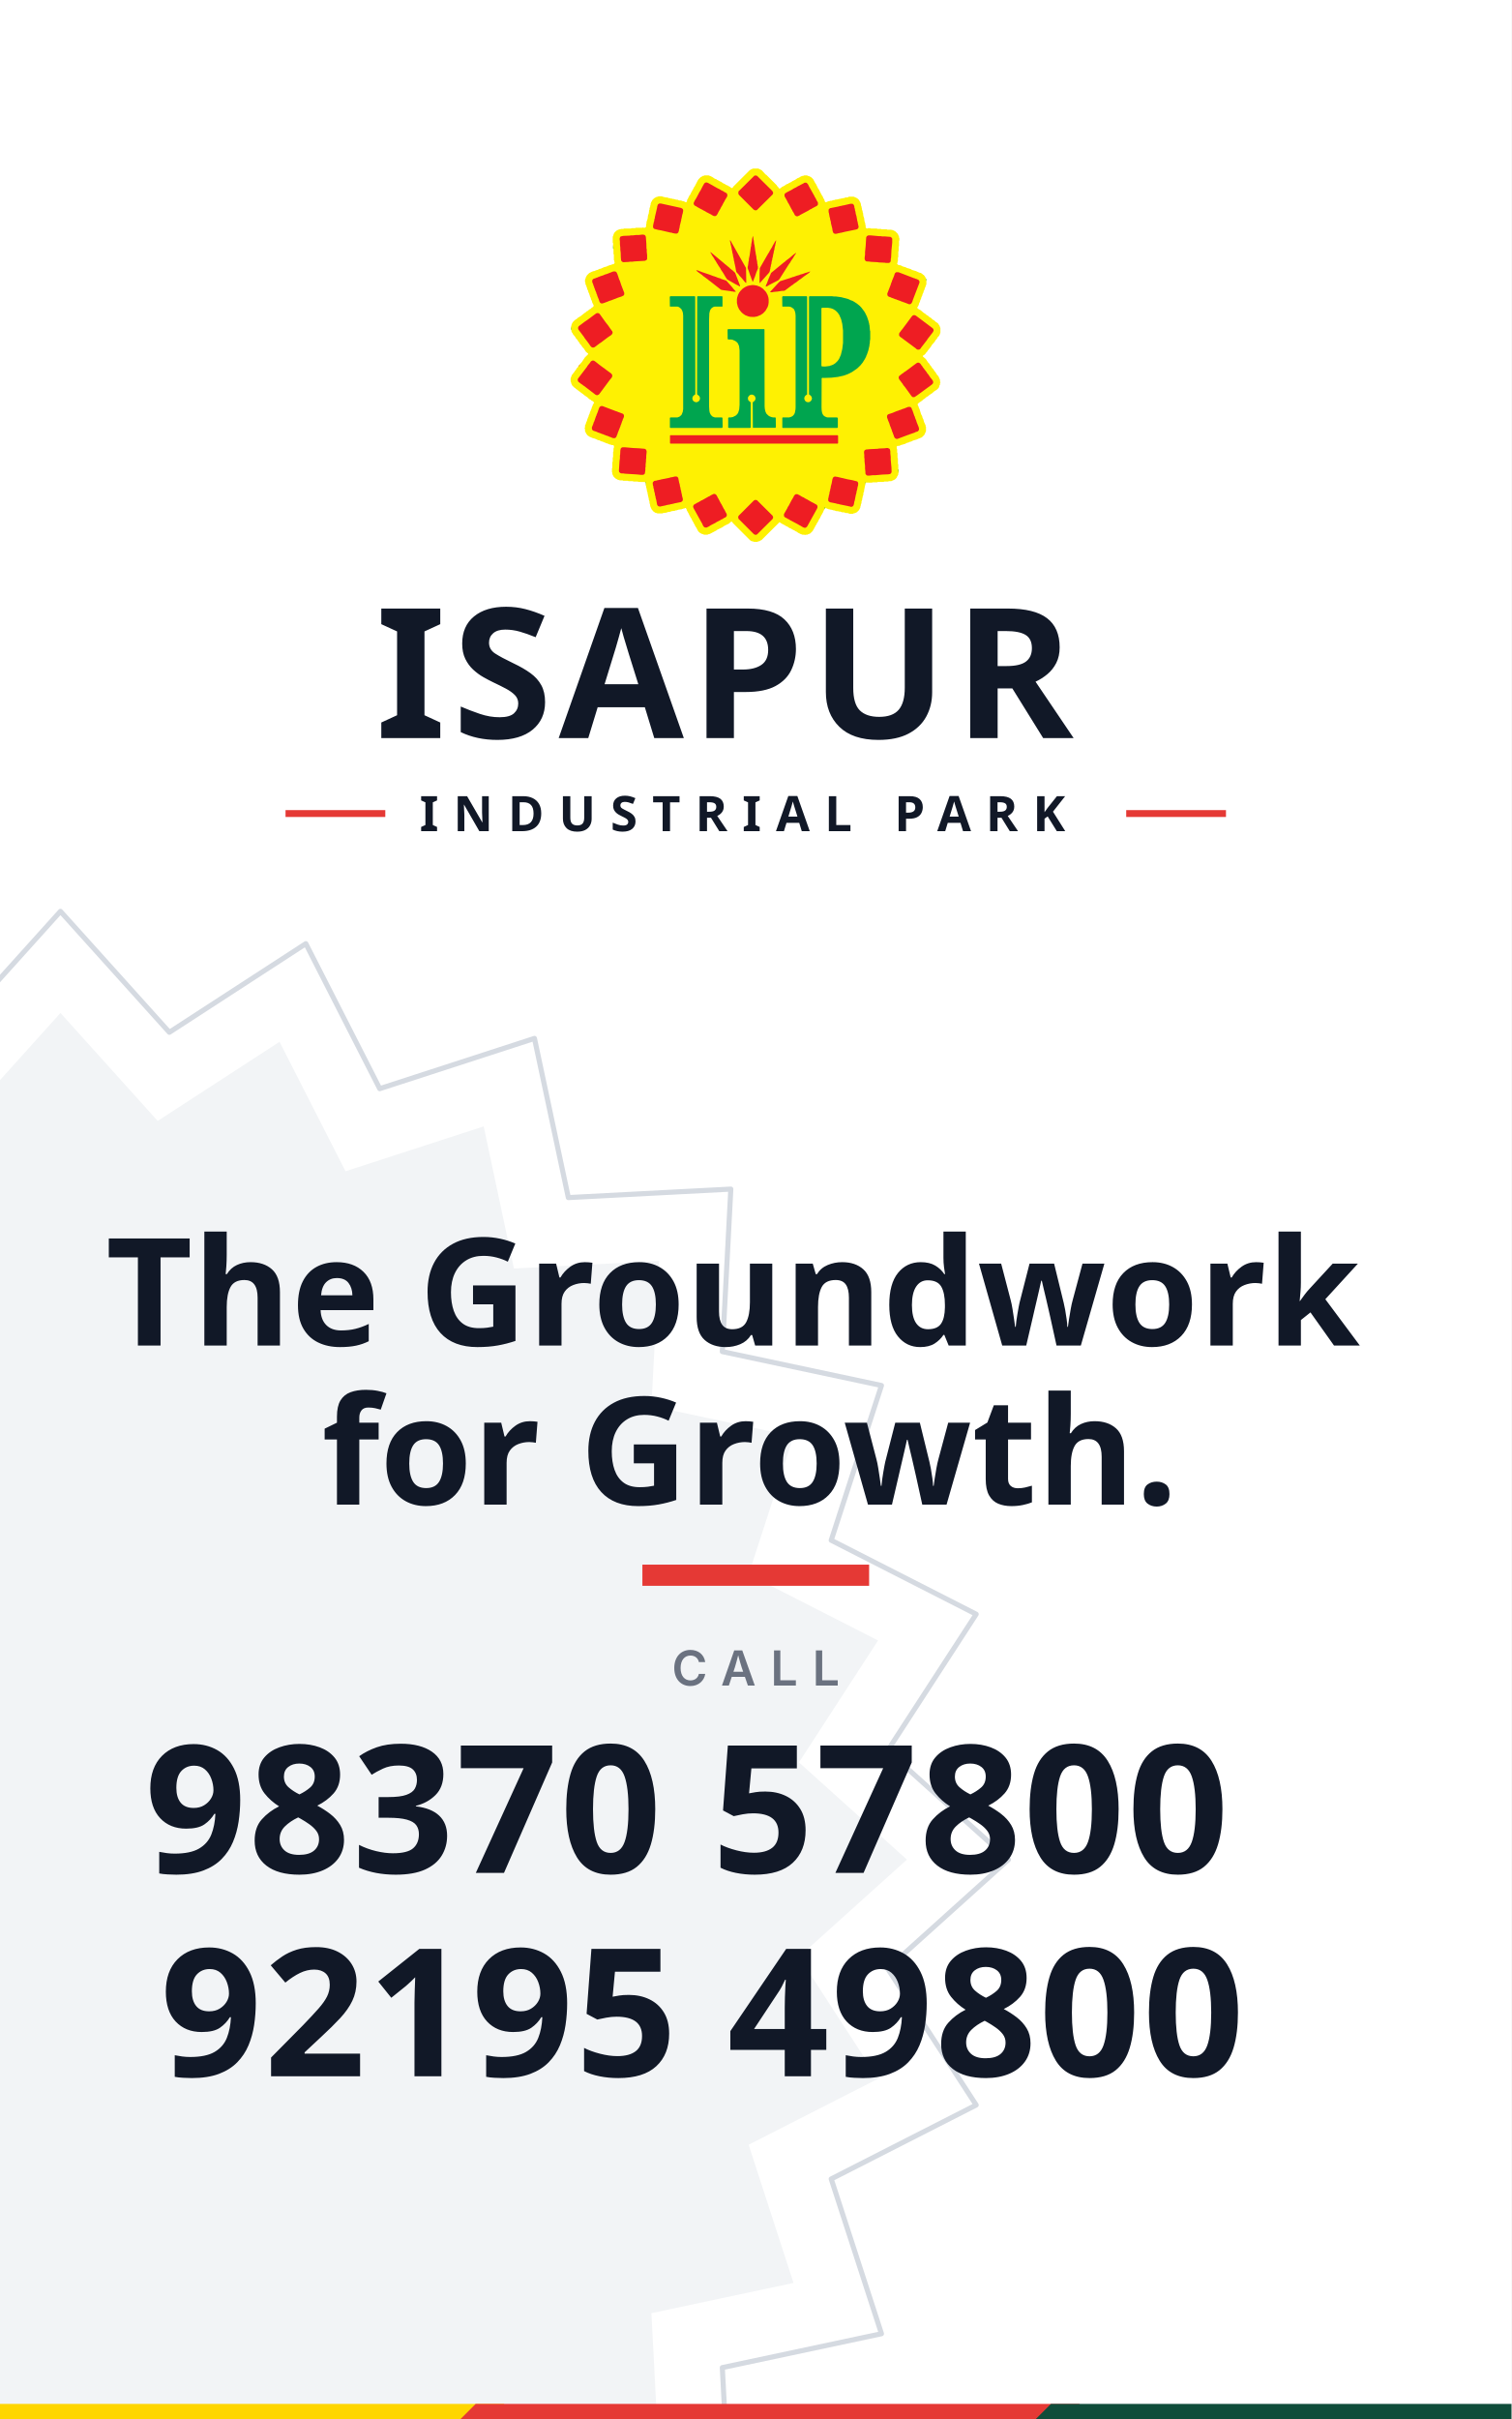
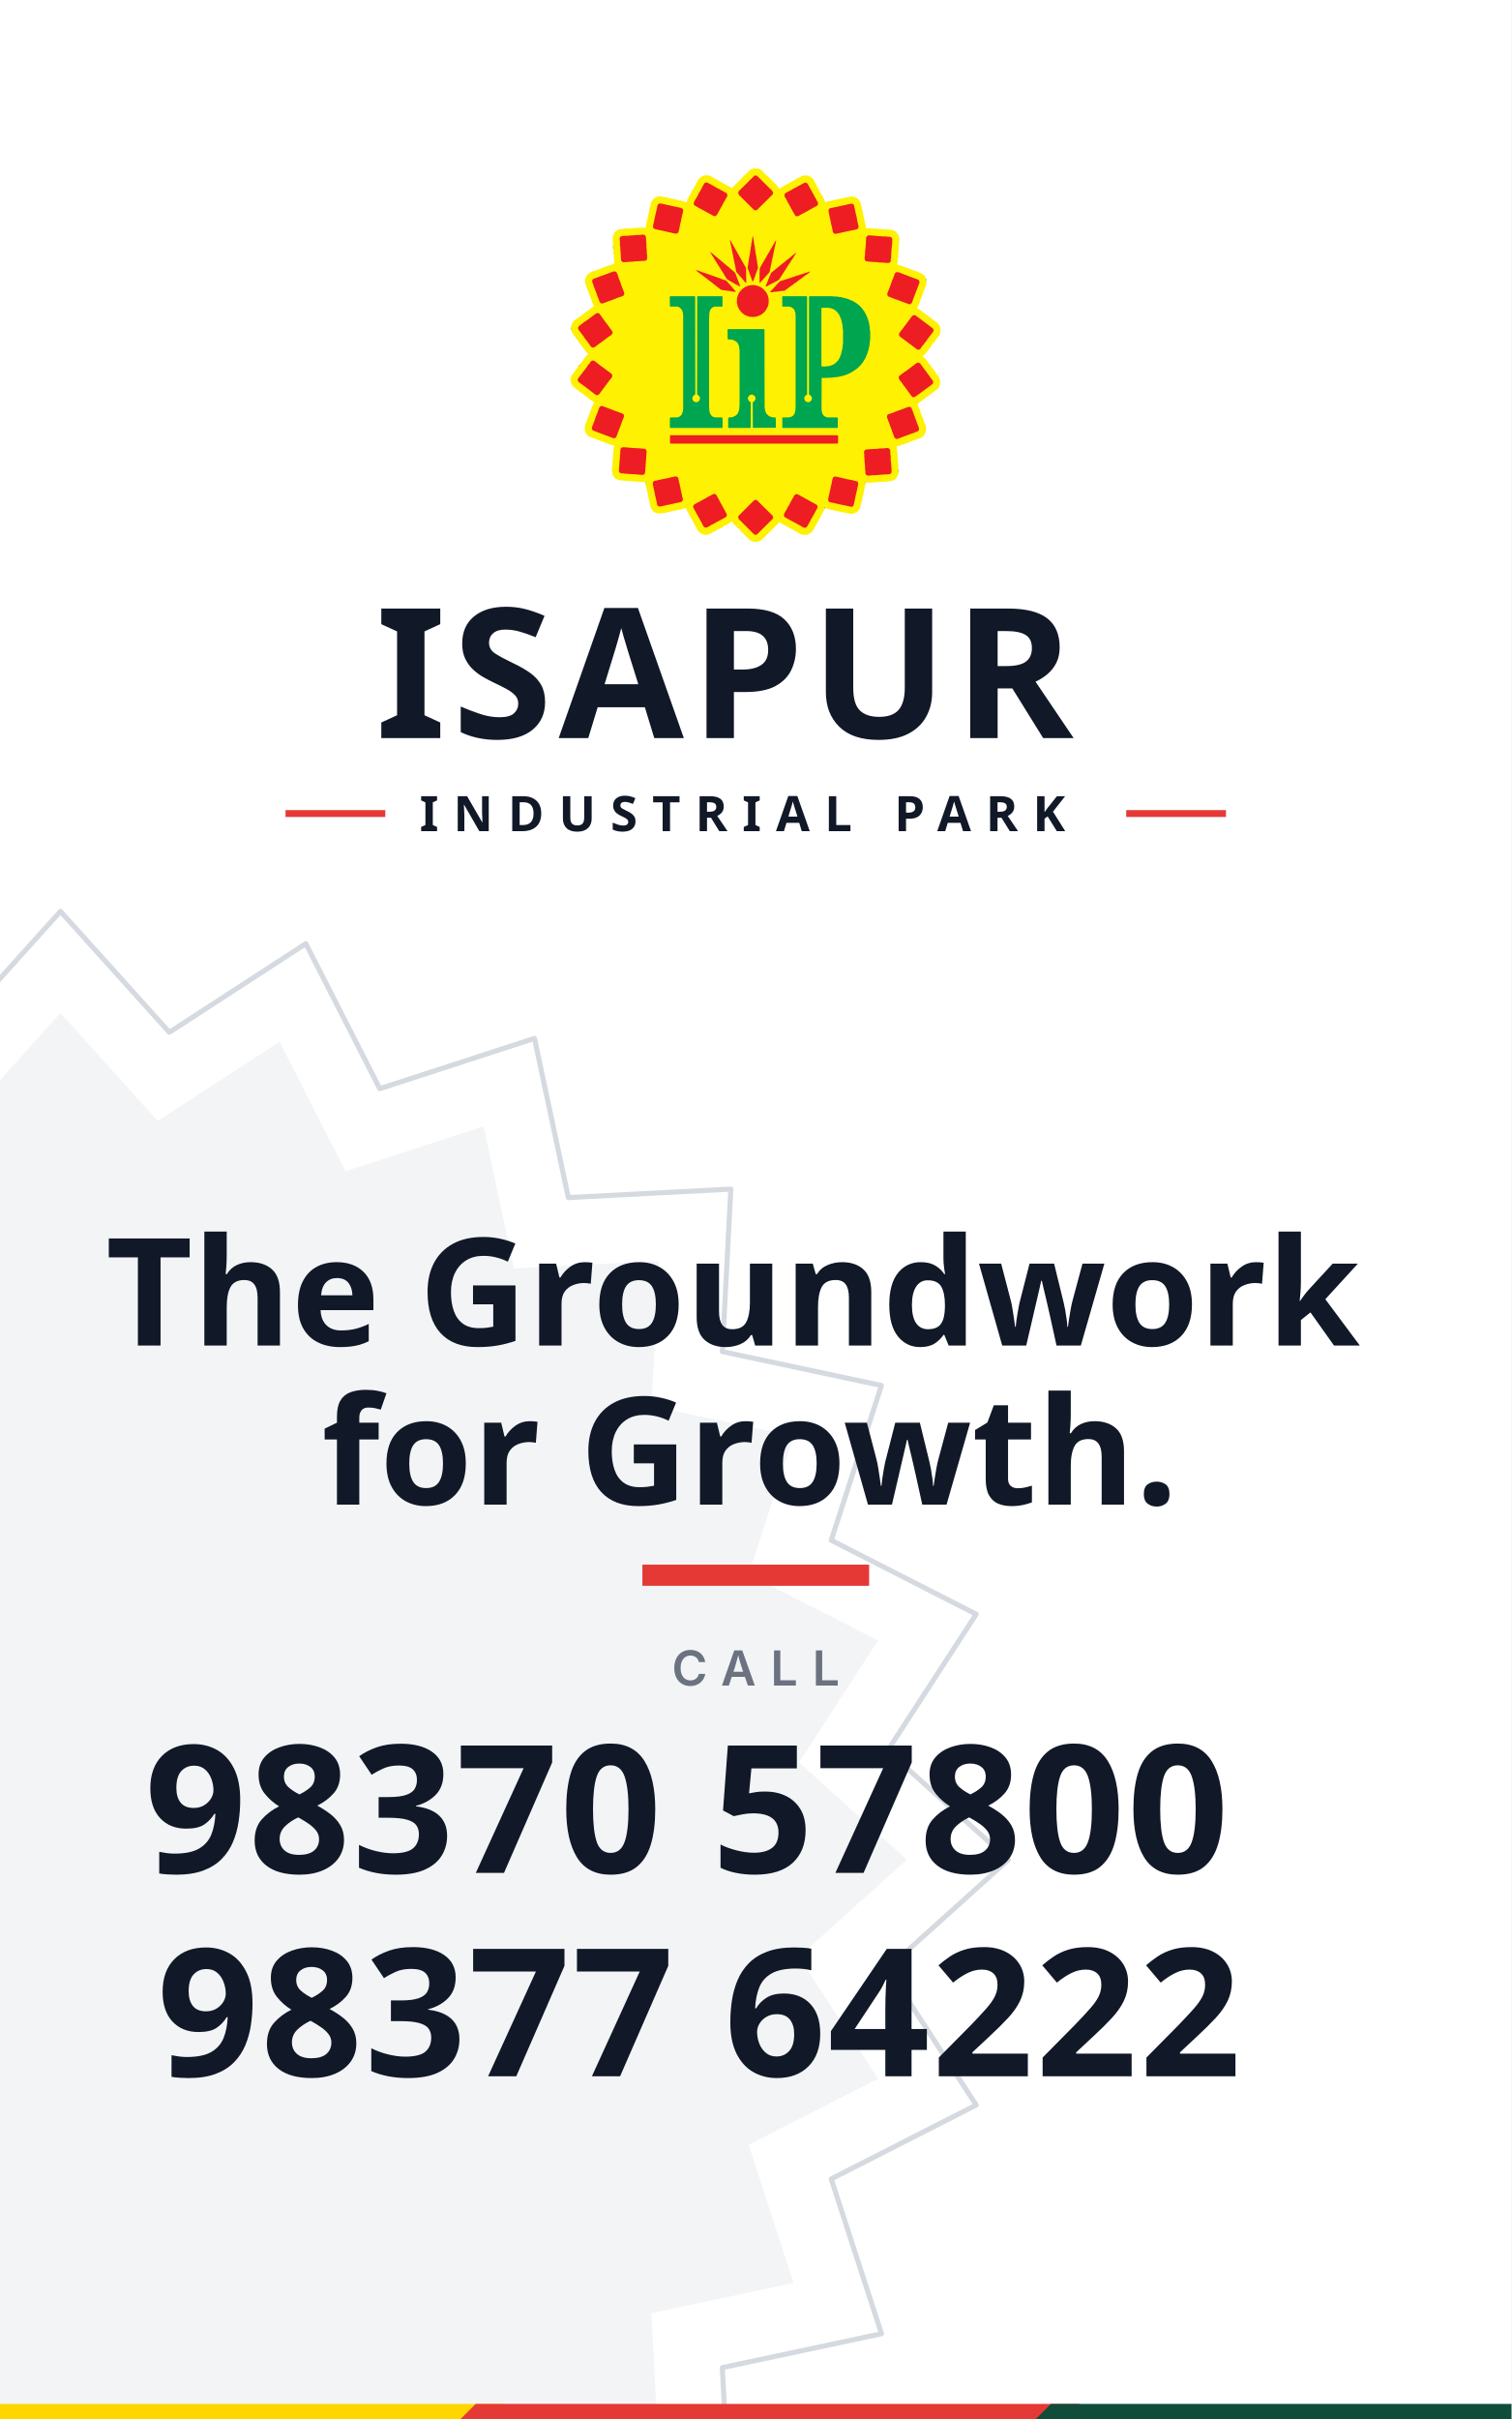
<svg xmlns="http://www.w3.org/2000/svg" xmlns:xlink="http://www.w3.org/1999/xlink" viewBox="0 0 1000 1600" width="20in" height="32in">
  <defs>
    <path id="iip-b-base" d="M1472 18 L1467 21 L1463 21 L1446 31 L1315 162 L1313 167 L1308 172 L1299 170 L1292 163 L1281 158 L1277 154 L1257 146 L1253 142 L1236 134 L1217 121 L1209 119 L1205 115 L1188 107 L1184 103 L1170 98 L1151 85 L1131 75 L1127 75 L1122 72 L1088 72 L1083 75 L1074 76 L1070 80 L1059 85 L1042 102 L1036 111 L1010 161 L1006 165 L998 182 L994 186 L993 192 L988 198 L974 227 L967 234 L966 240 L961 246 L960 252 L951 266 L950 278 L942 285 L924 276 L917 276 L903 270 L887 270 L876 264 L863 264 L858 261 L851 261 L846 258 L836 258 L831 255 L821 255 L816 252 L809 252 L792 246 L779 246 L774 243 L767 243 L750 237 L725 237 L720 240 L707 243 L690 253 L676 267 L671 278 L666 284 L666 288 L663 293 L663 303 L660 308 L660 315 L654 332 L654 342 L651 347 L648 372 L642 389 L639 414 L630 440 L630 453 L627 458 L627 477 L620 485 L608 486 L605 484 L600 484 L597 486 L545 486 L540 489 L512 489 L507 492 L452 492 L447 495 L428 495 L423 498 L416 498 L399 505 L390 511 L376 525 L369 539 L369 543 L363 557 L363 603 L366 608 L366 651 L369 656 L369 693 L372 698 L372 741 L375 746 L378 765 L369 774 L362 774 L348 780 L341 780 L330 786 L326 786 L315 792 L293 798 L267 810 L260 810 L243 819 L230 822 L219 828 L212 828 L207 831 L203 831 L177 844 L160 861 L150 878 L150 882 L144 896 L144 915 L147 920 L147 930 L156 950 L156 954 L159 959 L162 972 L168 983 L171 996 L177 1007 L177 1011 L180 1016 L183 1029 L189 1040 L192 1053 L198 1064 L201 1077 L210 1094 L213 1104 L203 1115 L198 1117 L188 1127 L177 1132 L167 1142 L156 1147 L146 1157 L141 1159 L110 1184 L87 1198 L80 1205 L63 1216 L49 1230 L43 1239 L36 1256 L36 1263 L33 1268 L33 1290 L36 1295 L36 1302 L40 1313 L44 1317 L49 1328 L65 1347 L73 1361 L83 1371 L91 1385 L98 1392 L103 1403 L113 1413 L124 1430 L134 1440 L151 1466 L169 1481 L169 1485 L142 1512 L119 1547 L97 1572 L89 1586 L79 1596 L71 1610 L64 1617 L62 1622 L40 1650 L30 1676 L30 1701 L33 1706 L36 1719 L43 1733 L60 1750 L65 1752 L75 1762 L80 1764 L87 1771 L92 1773 L99 1780 L104 1782 L111 1789 L116 1791 L123 1798 L128 1800 L135 1807 L164 1827 L177 1840 L188 1845 L195 1852 L206 1857 L216 1868 L204 1889 L204 1893 L198 1904 L195 1917 L189 1928 L189 1932 L183 1943 L180 1956 L174 1967 L171 1980 L165 1991 L165 1995 L162 2000 L159 2013 L153 2024 L150 2037 L144 2048 L144 2064 L141 2069 L141 2073 L144 2078 L144 2094 L154 2114 L165 2128 L185 2141 L189 2141 L200 2147 L222 2153 L248 2165 L255 2165 L272 2174 L285 2177 L296 2183 L300 2183 L311 2189 L324 2192 L335 2198 L339 2198 L344 2201 L351 2201 L356 2204 L366 2204 L373 2210 L372 2226 L369 2231 L369 2253 L366 2258 L366 2298 L363 2303 L363 2334 L360 2339 L360 2382 L357 2387 L357 2418 L360 2423 L360 2433 L370 2453 L384 2467 L407 2480 L414 2480 L419 2483 L441 2483 L446 2486 L483 2486 L488 2489 L522 2489 L527 2492 L561 2492 L566 2495 L617 2496 L624 2504 L624 2523 L627 2528 L627 2538 L630 2543 L630 2550 L633 2555 L633 2565 L639 2582 L639 2592 L642 2597 L642 2607 L645 2612 L645 2619 L648 2624 L648 2634 L654 2651 L654 2664 L657 2669 L660 2688 L670 2711 L684 2728 L702 2740 L711 2741 L716 2744 L756 2744 L761 2741 L786 2738 L803 2732 L813 2732 L830 2726 L855 2723 L860 2720 L867 2720 L884 2714 L909 2711 L914 2708 L918 2708 L923 2705 L930 2705 L935 2701 L939 2701 L944 2706 L948 2714 L948 2718 L966 2750 L967 2756 L971 2760 L979 2777 L983 2781 L994 2804 L1002 2816 L1003 2822 L1007 2826 L1018 2849 L1022 2853 L1039 2885 L1050 2896 L1067 2906 L1071 2906 L1085 2912 L1113 2912 L1118 2909 L1131 2906 L1184 2878 L1188 2874 L1229 2854 L1248 2841 L1283 2824 L1296 2811 L1305 2809 L1310 2814 L1312 2819 L1449 2956 L1460 2963 L1464 2963 L1469 2966 L1476 2966 L1481 2969 L1506 2969 L1511 2966 L1524 2963 L1532 2957 L1538 2956 L1682 2813 L1698 2824 L1730 2841 L1734 2845 L1742 2847 L1761 2860 L1775 2865 L1779 2869 L1802 2880 L1814 2888 L1820 2889 L1827 2896 L1853 2909 L1857 2909 L1862 2912 L1878 2912 L1881 2914 L1886 2914 L1889 2912 L1902 2912 L1913 2906 L1917 2906 L1925 2902 L1945 2882 L1950 2871 L1955 2865 L1956 2859 L1960 2855 L1968 2838 L1972 2834 L1980 2817 L1984 2813 L1995 2790 L1999 2786 L2013 2757 L2017 2753 L2018 2747 L2023 2741 L2037 2709 L2045 2702 L2049 2702 L2069 2711 L2076 2711 L2081 2714 L2091 2714 L2096 2717 L2103 2717 L2108 2720 L2115 2720 L2132 2726 L2145 2726 L2150 2729 L2160 2729 L2177 2735 L2190 2735 L2207 2741 L2220 2741 L2237 2747 L2262 2747 L2267 2744 L2280 2741 L2294 2734 L2311 2717 L2321 2697 L2321 2690 L2324 2685 L2324 2678 L2330 2661 L2330 2651 L2336 2634 L2336 2624 L2339 2619 L2339 2612 L2345 2595 L2345 2582 L2351 2568 L2351 2555 L2354 2550 L2354 2540 L2357 2535 L2357 2525 L2360 2520 L2360 2507 L2366 2500 L2412 2501 L2417 2498 L2454 2498 L2459 2495 L2505 2495 L2510 2492 L2541 2492 L2546 2489 L2565 2489 L2594 2476 L2608 2462 L2609 2456 L2614 2450 L2621 2436 L2621 2426 L2624 2421 L2624 2399 L2621 2394 L2621 2357 L2618 2352 L2618 2309 L2615 2304 L2615 2267 L2612 2262 L2612 2237 L2609 2232 L2608 2216 L2615 2210 L2628 2210 L2648 2201 L2655 2201 L2660 2198 L2673 2195 L2690 2186 L2703 2183 L2714 2177 L2721 2177 L2738 2168 L2769 2159 L2780 2153 L2784 2153 L2795 2147 L2799 2147 L2810 2140 L2827 2123 L2840 2094 L2840 2060 L2837 2055 L2837 2048 L2825 2022 L2819 2000 L2813 1989 L2810 1976 L2801 1959 L2789 1919 L2783 1908 L2783 1904 L2774 1884 L2774 1880 L2784 1869 L2810 1852 L2820 1842 L2825 1840 L2844 1824 L2858 1816 L2865 1809 L2891 1792 L2901 1782 L2927 1765 L2938 1754 L2944 1745 L2945 1736 L2951 1725 L2951 1715 L2954 1710 L2954 1706 L2951 1701 L2951 1688 L2938 1659 L2928 1649 L2914 1626 L2907 1619 L2899 1605 L2889 1595 L2881 1581 L2874 1574 L2866 1560 L2856 1550 L2839 1524 L2815 1503 L2815 1499 L2820 1494 L2825 1492 L2839 1478 L2841 1473 L2851 1463 L2853 1458 L2878 1427 L2886 1413 L2908 1388 L2916 1374 L2926 1364 L2931 1353 L2941 1343 L2947 1334 L2954 1314 L2954 1280 L2947 1260 L2933 1240 L2916 1229 L2906 1219 L2892 1211 L2879 1198 L2868 1193 L2858 1183 L2844 1175 L2837 1168 L2820 1157 L2798 1138 L2778 1127 L2771 1119 L2771 1115 L2776 1109 L2783 1095 L2786 1082 L2792 1071 L2795 1058 L2801 1047 L2804 1034 L2810 1023 L2813 1010 L2819 999 L2822 986 L2828 975 L2831 962 L2837 951 L2837 947 L2843 933 L2843 896 L2833 873 L2822 859 L2817 857 L2810 850 L2799 843 L2786 840 L2760 828 L2729 819 L2721 813 L2717 813 L2712 810 L2690 804 L2679 798 L2657 792 L2640 783 L2621 780 L2612 771 L2612 767 L2615 762 L2615 755 L2618 750 L2618 722 L2621 717 L2621 674 L2624 669 L2624 635 L2627 630 L2627 590 L2630 585 L2630 569 L2627 564 L2627 557 L2617 534 L2597 514 L2577 504 L2570 504 L2565 501 L2534 501 L2529 498 L2489 498 L2484 495 L2456 495 L2451 492 L2405 492 L2400 489 L2381 489 L2376 492 L2370 491 L2363 483 L2363 467 L2360 462 L2360 452 L2354 435 L2351 410 L2345 393 L2342 368 L2339 363 L2339 356 L2333 339 L2333 329 L2330 324 L2330 317 L2327 312 L2324 293 L2321 288 L2321 284 L2316 278 L2311 267 L2300 256 L2291 250 L2268 240 L2231 240 L2220 246 L2204 246 L2190 252 L2180 252 L2175 255 L2165 255 L2160 258 L2150 258 L2145 261 L2120 264 L2115 267 L2108 267 L2091 273 L2081 273 L2076 276 L2069 276 L2048 285 L2040 278 L2036 263 L2028 251 L2023 237 L2019 233 L1997 192 L1996 186 L1989 179 L1969 138 L1965 134 L1948 102 L1934 88 L1917 78 L1913 78 L1899 72 L1877 72 L1872 75 L1865 75 L1860 78 L1856 78 L1842 85 L1838 89 L1824 94 L1805 107 L1782 118 L1778 122 L1755 133 L1751 137 L1737 142 L1718 155 L1701 163 L1694 170 L1682 177 L1674 170 L1672 165 L1662 155 L1660 150 L1577 67 L1572 65 L1541 31 L1515 18Z" />
    <path id="iip-b-red" d="M1489 2637 L1479 2642 L1361 2760 L1356 2767 L1355 2776 L1358 2787 L1479 2908 L1490 2913 L1496 2913 L1504 2910 L1626 2789 L1631 2779 L1631 2771 L1626 2761 L1503 2639Z M1811 2592 L1805 2595 L1795 2607 L1792 2615 L1777 2640 L1754 2684 L1746 2695 L1745 2700 L1717 2749 L1717 2765 L1722 2772 L1729 2777 L1745 2785 L1748 2788 L1755 2790 L1765 2797 L1822 2827 L1867 2853 L1876 2857 L1889 2857 L1900 2848 L1978 2707 L1982 2698 L1982 2685 L1977 2677 L1970 2672 L1964 2670 L1961 2667 L1930 2651 L1896 2631 L1892 2630 L1871 2617 L1861 2613 L1840 2600 L1823 2592Z M1169 2590 L1161 2590 L1140 2600 L1126 2609 L1122 2610 L1071 2639 L1065 2641 L1040 2656 L1028 2661 L1024 2665 L1018 2667 L1004 2676 L999 2686 L999 2694 L1003 2704 L1073 2830 L1075 2837 L1082 2848 L1091 2855 L1104 2856 L1120 2849 L1137 2838 L1178 2817 L1183 2813 L1216 2796 L1219 2793 L1232 2788 L1243 2780 L1253 2776 L1261 2769 L1265 2762 L1264 2747 L1259 2740 L1245 2712 L1242 2709 L1222 2670 L1218 2665 L1197 2624 L1193 2620 L1192 2615 L1183 2599 L1175 2592Z M2112 2455 L2105 2461 L2100 2474 L2094 2507 L2088 2528 L2085 2548 L2083 2551 L2082 2562 L2078 2574 L2075 2595 L2073 2598 L2069 2621 L2067 2624 L2067 2644 L2074 2652 L2082 2656 L2128 2665 L2136 2668 L2151 2670 L2155 2672 L2224 2686 L2228 2688 L2234 2688 L2247 2692 L2255 2691 L2262 2687 L2265 2684 L2270 2672 L2274 2648 L2276 2645 L2285 2599 L2290 2581 L2291 2571 L2297 2550 L2298 2539 L2301 2531 L2301 2526 L2303 2523 L2304 2503 L2301 2497 L2296 2491 L2257 2481 L2219 2474 L2138 2455 L2131 2455 L2128 2453 L2118 2453Z M874 2455 L867 2452 L855 2452 L831 2458 L825 2458 L808 2463 L742 2476 L735 2479 L728 2479 L719 2482 L714 2482 L711 2484 L691 2487 L682 2496 L679 2502 L681 2523 L683 2526 L686 2546 L689 2553 L691 2569 L696 2586 L697 2597 L702 2614 L702 2620 L707 2637 L714 2675 L719 2683 L724 2687 L736 2690 L784 2680 L788 2678 L817 2673 L825 2670 L832 2670 L835 2668 L841 2668 L849 2665 L904 2654 L915 2645 L917 2639 L917 2627 L911 2605 L911 2598 L909 2596 L908 2585 L906 2582 L904 2567 L900 2554 L898 2539 L895 2531 L893 2516 L888 2499 L881 2463Z M2550 2232 L2538 2227 L2529 2227 L2514 2229 L2468 2231 L2458 2233 L2395 2236 L2364 2239 L2354 2246 L2351 2253 L2350 2262 L2352 2281 L2352 2303 L2354 2313 L2354 2332 L2358 2368 L2358 2389 L2361 2415 L2361 2429 L2364 2435 L2371 2443 L2378 2445 L2393 2445 L2419 2442 L2440 2442 L2495 2437 L2541 2435 L2554 2433 L2559 2431 L2567 2421 L2568 2415 L2567 2383 L2561 2319 L2561 2297 L2558 2270 L2558 2254 L2555 2238Z M433 2224 L426 2232 L423 2248 L422 2276 L420 2287 L420 2308 L417 2329 L412 2405 L413 2413 L416 2419 L425 2426 L434 2428 L448 2428 L460 2430 L557 2436 L584 2439 L603 2439 L610 2436 L617 2429 L621 2402 L621 2384 L623 2375 L623 2357 L626 2333 L626 2317 L628 2307 L628 2289 L631 2260 L631 2251 L626 2239 L616 2233 L569 2229 L525 2227 L458 2221 L441 2221Z M816 2128 L816 2189 L819 2192 L2141 2192 L2144 2190 L2145 2187 L2145 2131 L2142 2126 L818 2126Z M2715 1902 L2699 1902 L2664 1916 L2658 1917 L2656 1919 L2650 1920 L2640 1925 L2628 1928 L2618 1933 L2612 1934 L2567 1952 L2545 1959 L2539 1962 L2534 1968 L2532 1973 L2532 1986 L2535 1992 L2535 1996 L2538 1999 L2538 2003 L2550 2032 L2556 2052 L2562 2065 L2562 2069 L2565 2073 L2575 2103 L2578 2108 L2580 2117 L2585 2127 L2586 2133 L2592 2146 L2602 2154 L2614 2155 L2699 2123 L2705 2122 L2707 2120 L2751 2105 L2755 2102 L2776 2095 L2784 2085 L2785 2071 L2783 2068 L2783 2064 L2765 2019 L2764 2013 L2754 1989 L2752 1980 L2748 1973 L2733 1929 L2730 1925 L2726 1912 L2720 1905Z M269 1896 L259 1903 L252 1919 L251 1925 L249 1927 L245 1941 L234 1967 L234 1971 L231 1975 L216 2019 L213 2023 L209 2037 L198 2064 L199 2079 L205 2087 L212 2091 L231 2097 L249 2105 L255 2106 L259 2109 L265 2110 L278 2116 L287 2118 L297 2123 L305 2125 L307 2127 L327 2133 L331 2136 L337 2137 L344 2141 L351 2142 L355 2145 L367 2149 L379 2149 L385 2146 L391 2140 L399 2119 L401 2117 L402 2110 L425 2052 L425 2048 L428 2044 L438 2014 L441 2009 L443 2000 L449 1988 L452 1978 L452 1970 L448 1960 L443 1956 L402 1941 L400 1939 L389 1936 L281 1895Z M103 1568 L91 1582 L92 1584 L104 1570Z M2782 1552 L2774 1552 L2764 1557 L2689 1613 L2664 1630 L2655 1638 L2653 1638 L2629 1657 L2625 1663 L2624 1673 L2628 1684 L2657 1722 L2659 1727 L2676 1748 L2725 1816 L2732 1823 L2739 1825 L2750 1824 L2771 1810 L2883 1728 L2893 1719 L2897 1711 L2896 1699 L2888 1686 L2874 1669 L2858 1645 L2849 1635 L2847 1630 L2814 1587 L2811 1581 L2801 1569 L2801 1567 L2792 1557Z M206 1535 L195 1539 L187 1546 L185 1551 L163 1578 L161 1583 L90 1676 L87 1682 L86 1691 L90 1702 L114 1721 L124 1727 L130 1733 L136 1736 L226 1805 L235 1809 L242 1809 L252 1805 L257 1800 L341 1687 L353 1673 L359 1662 L359 1649 L351 1638 L260 1571 L226 1544 L215 1537Z M2740 1177 L2733 1181 L2726 1189 L2654 1286 L2639 1304 L2639 1306 L2634 1311 L2628 1321 L2627 1335 L2631 1343 L2636 1348 L2759 1439 L2765 1445 L2773 1449 L2786 1449 L2793 1445 L2800 1437 L2801 1434 L2849 1372 L2849 1370 L2894 1312 L2900 1300 L2900 1294 L2897 1285 L2890 1278 L2762 1182 L2753 1177Z M246 1160 L236 1161 L229 1165 L166 1212 L138 1231 L97 1262 L92 1267 L89 1276 L90 1287 L95 1295 L138 1352 L138 1354 L173 1400 L187 1421 L195 1429 L204 1433 L215 1432 L225 1426 L260 1399 L266 1396 L323 1353 L351 1334 L359 1325 L362 1317 L362 1312 L359 1303 L354 1298 L352 1293 L347 1288 L328 1260 L306 1232 L261 1169 L255 1163Z M1463 939 L1439 943 L1426 947 L1411 954 L1392 966 L1373 985 L1362 1000 L1354 1016 L1347 1038 L1345 1051 L1345 1080 L1352 1109 L1363 1132 L1381 1154 L1392 1164 L1411 1177 L1437 1187 L1452 1190 L1481 1191 L1504 1187 L1533 1175 L1552 1162 L1571 1142 L1588 1112 L1593 1097 L1596 1077 L1596 1053 L1594 1038 L1587 1015 L1584 1012 L1580 1002 L1572 990 L1550 967 L1529 953 L1503 943 L1479 939Z M2604 837 L2594 846 L2586 870 L2571 906 L2569 915 L2566 919 L2561 936 L2534 1006 L2535 1019 L2540 1027 L2549 1032 L2560 1035 L2562 1037 L2599 1051 L2608 1053 L2612 1056 L2618 1057 L2623 1060 L2632 1062 L2647 1069 L2656 1071 L2660 1074 L2666 1075 L2705 1090 L2715 1090 L2721 1087 L2729 1078 L2729 1075 L2733 1068 L2734 1062 L2736 1060 L2736 1057 L2787 924 L2789 916 L2788 909 L2782 899 L2766 891 L2757 889 L2753 886 L2747 885 L2622 837Z M1925 833 L1921 832 L1895 841 L1891 841 L1864 851 L1845 856 L1840 859 L1818 865 L1791 875 L1787 875 L1775 880 L1771 880 L1769 882 L1687 908 L1673 921 L1608 992 L1608 995 L1623 996 L1635 993 L1668 990 L1699 985 L1719 984 L1727 980 L1779 941 L1789 935 L1795 929 L1815 916 L1843 894 L1849 891 L1876 870 L1912 845Z M384 831 L368 831 L317 851 L300 856 L290 861 L259 871 L255 874 L249 875 L239 880 L235 880 L233 882 L210 890 L204 896 L201 902 L201 915 L210 937 L210 941 L215 951 L218 963 L221 967 L222 973 L233 999 L235 1008 L239 1015 L241 1024 L254 1056 L254 1059 L257 1063 L258 1070 L265 1080 L273 1084 L282 1084 L304 1077 L306 1075 L312 1074 L341 1062 L347 1061 L406 1038 L431 1030 L448 1022 L454 1013 L454 1000 L431 940 L419 904 L414 894 L401 855 L394 839Z M1023 822 L1028 828 L1044 841 L1072 861 L1075 865 L1120 898 L1123 902 L1130 906 L1218 975 L1229 978 L1296 987 L1302 989 L1310 989 L1322 992 L1336 991 L1336 989 L1313 964 L1312 961 L1265 908 L1259 903 L1220 890 L1216 887 L1195 881 L1176 873 L1170 872 L1168 870 L1159 868 L1128 856 L1068 836 L1057 831 L1051 830 L1046 827 L1031 822Z M1811 685 L1809 685 L1799 694 L1796 695 L1761 725 L1734 745 L1720 758 L1717 759 L1615 843 L1605 868 L1602 871 L1601 878 L1597 885 L1581 928 L1578 932 L1573 946 L1574 951 L1586 947 L1602 937 L1672 901 L1681 892 L1756 774 L1768 758 L1770 752 L1793 719 L1794 715 L1811 690Z M1136 679 L1135 681 L1145 697 L1146 701 L1164 727 L1171 741 L1175 745 L1190 771 L1194 775 L1195 779 L1217 812 L1218 816 L1235 841 L1258 880 L1265 889 L1266 893 L1332 931 L1369 950 L1370 944 L1331 842 L1312 824 L1291 808 L1287 803 L1252 774 L1249 773 L1246 769 L1138 679Z M1654 585 L1645 598 L1626 631 L1625 635 L1604 669 L1601 677 L1592 690 L1526 805 L1524 852 L1524 921 L1526 923 L1600 840 L1604 832 L1610 805 L1610 799 L1613 791 L1614 780 L1617 773 L1620 751 L1624 739 L1625 727 L1628 720 L1632 696 L1635 687 L1635 681 L1637 677 L1637 671 L1641 659 L1643 643 L1649 621 L1649 614 L1652 606 L1655 588Z M1291 584 L1290 589 L1293 604 L1295 607 L1295 614 L1302 643 L1305 663 L1307 667 L1308 678 L1314 702 L1314 709 L1317 718 L1317 723 L1319 726 L1322 748 L1325 756 L1326 767 L1329 776 L1329 782 L1331 786 L1339 831 L1342 837 L1361 858 L1362 861 L1384 885 L1405 911 L1409 914 L1410 917 L1417 922 L1419 920 L1417 804 L1293 585Z M1471 550 L1465 574 L1464 588 L1458 618 L1458 628 L1455 638 L1446 702 L1440 730 L1439 748 L1437 751 L1433 783 L1430 795 L1430 807 L1433 812 L1434 819 L1437 823 L1452 868 L1454 870 L1459 887 L1464 897 L1465 903 L1470 912 L1473 910 L1478 895 L1480 893 L1482 884 L1486 877 L1498 840 L1511 808 L1511 792 L1508 782 L1508 774 L1506 771 L1505 754 L1499 726 L1499 716 L1493 688 L1493 679 L1491 675 L1484 623 L1481 613 L1478 584 L1476 581 L1474 561Z M2372 552 L2367 563 L2363 629 L2358 678 L2358 699 L2355 720 L2355 735 L2361 747 L2370 752 L2392 753 L2402 755 L2457 758 L2468 760 L2513 762 L2524 764 L2547 764 L2553 761 L2559 755 L2561 750 L2562 729 L2564 723 L2567 663 L2573 604 L2573 572 L2570 566 L2560 558 L2512 554 L2492 554 L2483 552 L2467 552 L2402 546 L2384 546Z M616 543 L605 540 L595 540 L569 543 L548 543 L522 546 L507 546 L496 548 L447 550 L427 554 L422 559 L418 569 L418 580 L420 595 L420 617 L423 644 L423 659 L426 683 L427 718 L429 741 L432 749 L437 754 L446 758 L488 756 L500 754 L520 754 L532 752 L618 747 L630 741 L635 733 L635 702 L632 676 L632 656 L630 650 L629 611 L625 559 L622 550Z M2262 298 L2257 296 L2244 296 L2188 309 L2178 310 L2175 312 L2156 315 L2152 317 L2082 331 L2077 334 L2070 342 L2070 364 L2072 367 L2078 401 L2081 408 L2082 419 L2088 440 L2088 448 L2099 492 L2101 508 L2106 524 L2113 531 L2124 534 L2138 532 L2142 530 L2152 529 L2156 527 L2176 524 L2179 522 L2189 521 L2193 519 L2286 500 L2296 497 L2303 491 L2307 482 L2307 476 L2300 445 L2300 439 L2298 437 L2290 393 L2285 377 L2282 357 L2279 350 L2279 342 L2277 339 L2277 334 L2274 326 L2273 315 L2269 305Z M721 301 L718 306 L716 316 L714 319 L714 326 L696 403 L696 410 L693 416 L690 437 L688 440 L682 469 L682 483 L686 490 L692 495 L729 504 L735 504 L738 506 L743 506 L820 524 L830 525 L837 528 L858 532 L869 532 L874 530 L881 524 L887 507 L887 501 L892 483 L893 472 L905 424 L905 416 L907 413 L913 382 L916 374 L920 352 L919 342 L914 335 L903 329 L743 294 L731 294Z M1891 129 L1878 130 L1871 135 L1819 162 L1816 165 L1795 175 L1774 188 L1746 202 L1729 212 L1723 218 L1721 224 L1722 238 L1741 271 L1742 275 L1745 278 L1747 285 L1754 295 L1778 341 L1781 344 L1786 356 L1793 366 L1803 386 L1810 392 L1817 395 L1825 395 L1841 388 L1844 385 L1912 349 L1922 342 L1936 336 L1939 333 L1977 313 L1985 305 L1986 289 L1983 281 L1979 276 L1965 248 L1961 244 L1960 239 L1915 159 L1908 144 L1898 132Z M1099 128 L1093 130 L1086 137 L1075 156 L1055 195 L1052 198 L1025 249 L1011 272 L1003 290 L1003 297 L1007 306 L1012 311 L1025 317 L1028 320 L1066 341 L1072 343 L1075 346 L1097 357 L1100 360 L1143 382 L1146 385 L1162 393 L1173 394 L1183 389 L1192 376 L1199 361 L1215 334 L1218 326 L1221 323 L1222 319 L1225 316 L1242 283 L1247 276 L1249 270 L1265 244 L1269 235 L1269 222 L1263 212 L1242 201 L1239 198 L1218 188 L1215 185 L1189 172 L1120 133 L1109 128Z M1491 72 L1482 75 L1357 199 L1356 217 L1362 227 L1476 341 L1485 347 L1497 348 L1503 346 L1625 225 L1629 220 L1631 214 L1631 206 L1624 194 L1504 75Z" />
    <path id="iip-b-green" d="M2039 2694 L2037 2695 L2035 2702 L2035 2712 L2037 2710 L2037 2702 L2040 2697Z M2359 2496 L2359 2520 L2361 2499Z M625 2490 L623 2500 L625 2523Z M2622 2397 L2621 2399 L2623 2421 L2624 2399Z M1274 1287 L1271 1294 L1272 1366 L1278 1369 L1298 1369 L1310 1371 L1330 1380 L1341 1387 L1353 1400 L1362 1422 L1366 1456 L1366 1886 L1363 1922 L1355 1948 L1347 1960 L1335 1971 L1313 1982 L1296 1985 L1283 1985 L1279 1986 L1276 1989 L1276 2065 L1278 2067 L1286 2068 L1446 2068 L1452 2067 L1454 2065 L1454 1866 L1437 1852 L1433 1844 L1432 1831 L1434 1823 L1446 1809 L1457 1805 L1468 1805 L1482 1812 L1487 1818 L1492 1830 L1492 1839 L1487 1852 L1470 1866 L1471 2067 L1650 2067 L1653 2061 L1652 1988 L1647 1985 L1632 1985 L1620 1983 L1604 1977 L1593 1970 L1578 1955 L1571 1940 L1566 1920 L1564 1899 L1563 1289 L1560 1287Z M34 1268 L33 1289 L35 1291 L36 1289Z M1707 1027 L1703 1033 L1704 1107 L1706 1109 L1757 1109 L1768 1111 L1777 1115 L1794 1127 L1802 1142 L1807 1160 L1809 1181 L1809 1906 L1808 1923 L1803 1949 L1798 1960 L1787 1973 L1775 1980 L1759 1985 L1708 1985 L1704 1988 L1704 2066 L1707 2068 L2139 2068 L2142 2065 L2143 2061 L2143 1993 L2141 1987 L2132 1985 L2062 1985 L2052 1983 L2034 1974 L2023 1960 L2018 1946 L2015 1928 L2014 1905 L2015 1676 L2018 1673 L2022 1672 L2032 1673 L2092 1671 L2143 1665 L2188 1655 L2222 1643 L2254 1627 L2296 1598 L2321 1574 L2339 1552 L2357 1523 L2368 1501 L2369 1495 L2372 1491 L2384 1456 L2393 1417 L2393 1409 L2396 1397 L2396 1385 L2399 1365 L2399 1304 L2397 1298 L2393 1254 L2391 1251 L2391 1246 L2385 1222 L2374 1190 L2359 1159 L2351 1146 L2330 1118 L2317 1104 L2296 1087 L2272 1071 L2256 1062 L2250 1061 L2224 1049 L2171 1035 L2128 1029 L2112 1029 L2097 1027 L1920 1027 L1915 1031 L1915 1800 L1916 1804 L1925 1810 L1933 1818 L1938 1831 L1938 1839 L1933 1851 L1924 1860 L1916 1864 L1905 1865 L1892 1861 L1883 1852 L1878 1840 L1878 1829 L1882 1819 L1890 1810 L1900 1804 L1900 1031 L1896 1027Z M2018 1118 L2063 1118 L2088 1122 L2105 1128 L2126 1141 L2144 1159 L2149 1168 L2153 1172 L2169 1209 L2178 1246 L2184 1298 L2184 1396 L2178 1445 L2167 1490 L2153 1522 L2142 1538 L2125 1555 L2111 1565 L2096 1572 L2082 1576 L2080 1578 L2042 1583 L2017 1582 L2013 1577 L2013 1123Z M819 1027 L815 1030 L814 1035 L815 1107 L817 1109 L873 1109 L880 1110 L890 1115 L905 1128 L913 1143 L918 1159 L920 1182 L920 1923 L918 1928 L918 1937 L909 1961 L905 1967 L891 1979 L875 1985 L823 1985 L818 1986 L815 1989 L815 2065 L819 2068 L1227 2068 L1231 2065 L1232 2055 L1231 1989 L1228 1986 L1221 1985 L1170 1985 L1154 1979 L1147 1974 L1137 1962 L1130 1947 L1127 1932 L1125 1899 L1125 1209 L1127 1160 L1129 1156 L1130 1147 L1136 1132 L1147 1119 L1161 1111 L1170 1109 L1229 1109 L1231 1107 L1231 1030 L1227 1027 L1035 1027 L1031 1030 L1030 1797 L1031 1804 L1041 1811 L1049 1819 L1053 1831 L1053 1838 L1049 1850 L1042 1858 L1031 1864 L1019 1865 L1005 1859 L997 1851 L993 1839 L993 1830 L997 1819 L1004 1811 L1015 1804 L1016 1794 L1015 1031 L1011 1027Z M2839 888 L2838 892 L2840 895 L2842 908 L2843 896Z M367 620 L366 645 L367 650 L369 651Z" />
  </defs>
  <defs>
    <clipPath id="cp">
      <rect x="0" y="0" width="1000" height="1600" />
    </clipPath>
  </defs>
  <g clip-path="url(#cp)">
    <rect x="0" y="0" width="1000" height="1600" fill="#FFFFFF" />
    <polygon points="40.00,670.00 104.32,741.42 184.94,689.08 228.59,774.71 320.00,745.03 340.00,839.04 435.98,834.02 430.96,930.00 524.97,950.00 495.29,1041.41 580.92,1085.06 528.58,1165.68 600.00,1230.00 528.58,1294.32 580.92,1374.94 495.29,1418.59 524.97,1510.00 430.96,1530.00 435.98,1625.98 340.00,1620.96 320.00,1714.97 228.59,1685.29 184.94,1770.92 104.32,1718.58 40.00,1790.00 -24.32,1718.58 -104.94,1770.92 -148.59,1685.29 -240.00,1714.97 -260.00,1620.96 -355.98,1625.98 -350.96,1530.00 -444.97,1510.00 -415.29,1418.59 -500.92,1374.94 -448.58,1294.32 -520.00,1230.00 -448.58,1165.68 -500.92,1085.06 -415.29,1041.41 -444.97,950.00 -350.96,930.00 -355.98,834.02 -260.00,839.04 -240.00,745.03 -148.59,774.71 -104.94,689.08 -24.32,741.42" fill="#F2F4F6" />
    <polygon points="40.00,602.80 112.04,682.79 202.33,624.17 251.22,720.08 353.60,686.83 376.00,792.12 483.50,786.50 477.88,894.00 583.17,916.40 549.92,1018.78 645.83,1067.67 587.21,1157.96 667.20,1230.00 587.21,1302.04 645.83,1392.33 549.92,1441.22 583.17,1543.60 477.88,1566.00 483.50,1673.50 376.00,1667.88 353.60,1773.17 251.22,1739.92 202.33,1835.83 112.04,1777.21 40.00,1857.20 -32.04,1777.21 -122.33,1835.83 -171.22,1739.92 -273.60,1773.17 -296.00,1667.88 -403.50,1673.50 -397.88,1566.00 -503.17,1543.60 -469.92,1441.22 -565.83,1392.33 -507.21,1302.04 -587.20,1230.00 -507.21,1157.96 -565.83,1067.67 -469.92,1018.78 -503.17,916.40 -397.88,894.00 -403.50,786.50 -296.00,792.12 -273.60,686.83 -171.22,720.08 -122.33,624.17 -32.04,682.79" fill="none" stroke="#D5DAE1" stroke-width="3.36" stroke-linejoin="round" />
    <g id="badge-plB" transform="translate(375.00 110.00) scale(0.08367)">
      <use href="#iip-b-base" xlink:href="#iip-b-base" fill="#FEF102" fill-rule="evenodd" />
      <use href="#iip-b-red" xlink:href="#iip-b-red" fill="#EE1D23" fill-rule="evenodd" />
      <use href="#iip-b-green" xlink:href="#iip-b-green" fill="#00A54F" fill-rule="evenodd" />
    </g>
    <text x="248.42" y="488.20" font-family="Montserrat, sans-serif" font-weight="800" font-size="120.00" letter-spacing="4.20" fill="#111827">ISAPUR</text>
    <text x="277.59" y="549.76" font-family="Montserrat, sans-serif" font-weight="600" font-size="32.40" letter-spacing="9.72" fill="#111827">INDUSTRIAL PARK</text>
    <rect x="188.91" y="535.83" width="66.00" height="4.54" fill="#E53935" />
    <rect x="745.09" y="535.83" width="66.00" height="4.54" fill="#E53935" />
    <text x="70.00" y="890.00" font-family="Montserrat, sans-serif" font-weight="600" font-size="99.24" fill="#111827">The Groundwork</text>
    <text x="212.80" y="995.19" font-family="Montserrat, sans-serif" font-weight="600" font-size="99.24" fill="#111827">for Growth.</text>
    <rect x="425.0" y="1034.9" width="150.0" height="14.0" fill="#E53935" />
    <text x="444.48" y="1114.89" font-family="Inter, sans-serif" font-weight="600" font-size="32.00" letter-spacing="9.60" fill="#6B7280">CALL</text>
    <text x="95.67" y="1238.79" font-family="Montserrat, sans-serif" font-weight="800" font-size="118.00" letter-spacing="1.18" fill="#111827">98370 57800</text>
-     <text x="105.94" y="1373.31" font-family="Montserrat, sans-serif" font-weight="800" font-size="118.00" letter-spacing="1.18" fill="#111827">92195 49800</text>
+     <text x="103.81" y="1373.31" font-family="Montserrat, sans-serif" font-weight="800" font-size="118.00" letter-spacing="1.18" fill="#111827">98377 64222</text>
    <polygon points="-66.0,1590.0 333.7,1590.0 323.7,1600.0 -76.0,1600.0" fill="#FFD600" />
    <polygon points="314.7,1590.0 714.4,1590.0 704.4,1600.0 304.7,1600.0" fill="#E53935" />
    <polygon points="695.3,1590.0 1095.0,1590.0 1085.0,1600.0 685.3,1600.0" fill="#0F4D3A" />
  </g>
</svg>
